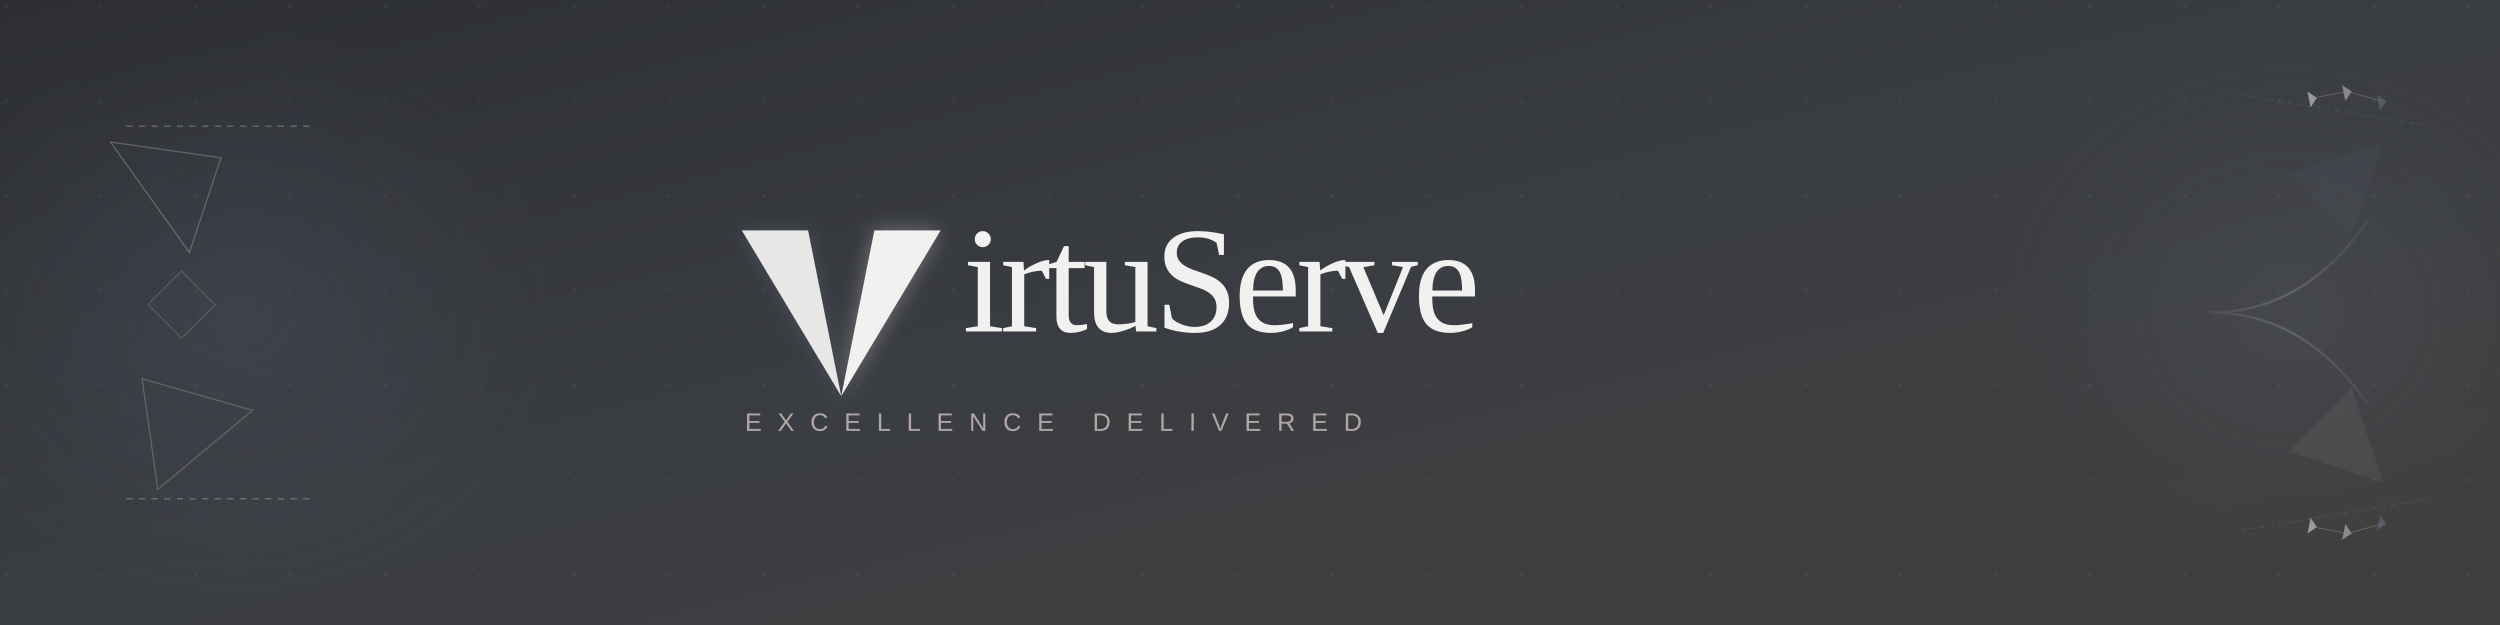
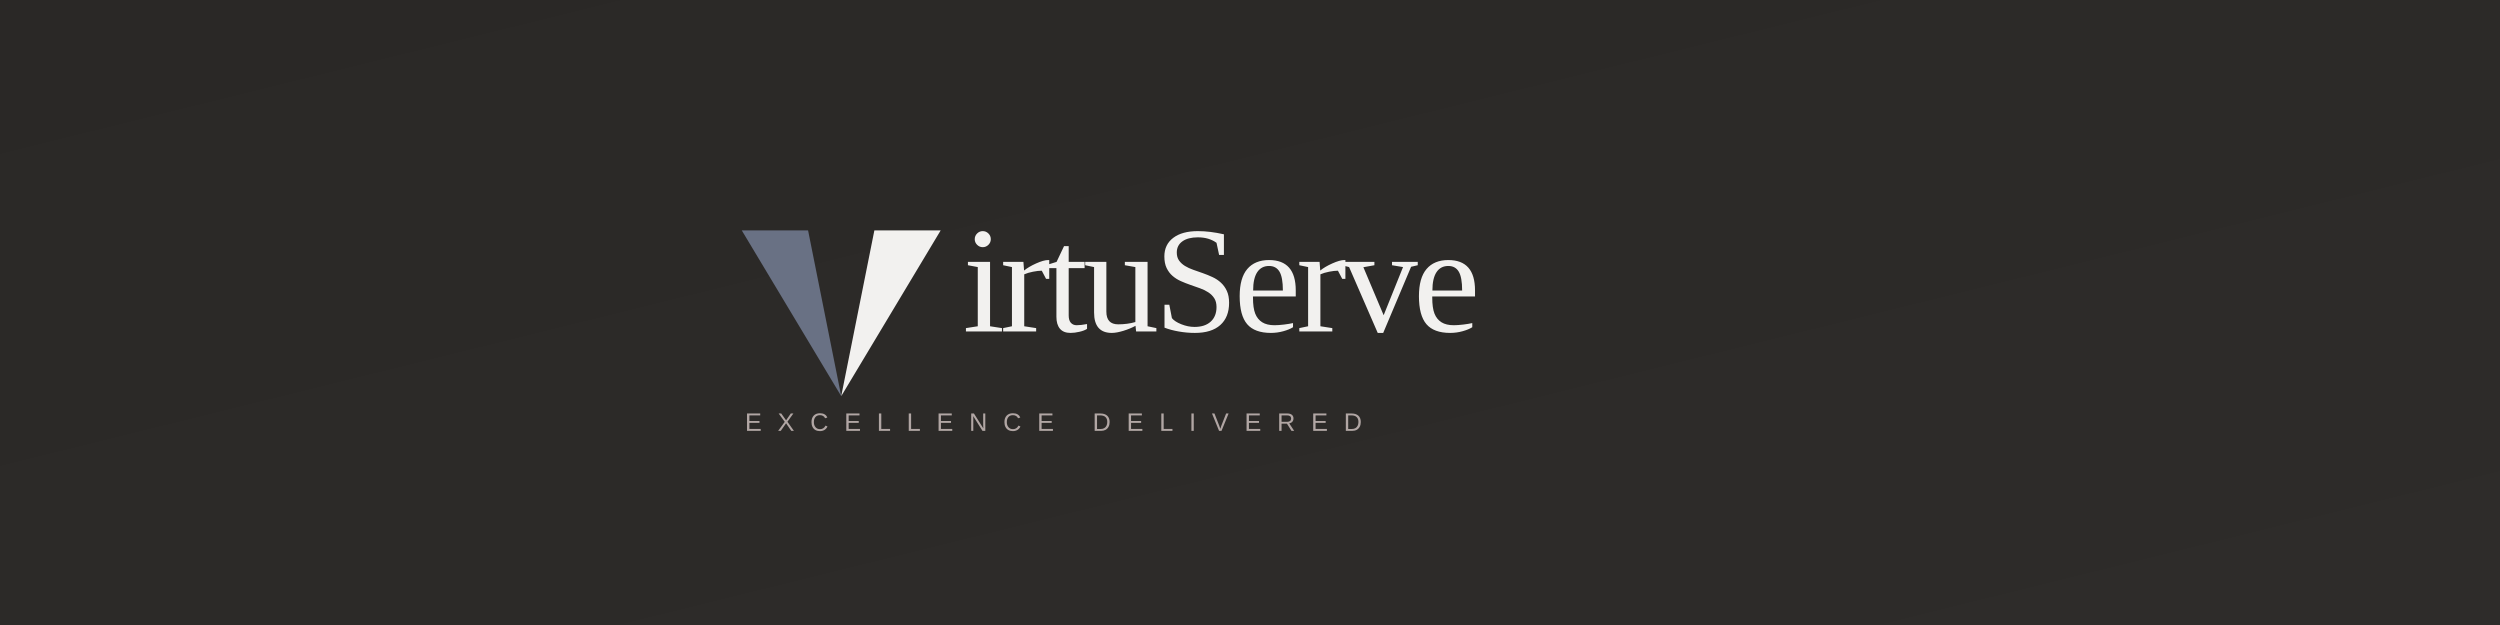
<svg xmlns="http://www.w3.org/2000/svg" width="1584" height="396" viewBox="0 0 1584 396">
  <defs>
    <linearGradient id="darkBg" x1="0%" y1="0%" x2="100%" y2="100%">
-       <stop offset="0%" style="stop-color:#2C2E33;stop-opacity:1" />
-       <stop offset="50%" style="stop-color:#3A3D42;stop-opacity:1" />
-       <stop offset="100%" style="stop-color:#413F3D;stop-opacity:1" />
+       <stop offset="0%" style="stop-color:#2A2826;stop-opacity:1" />
+       <stop offset="50%" style="stop-color:#2C2A28;stop-opacity:1" />
+       <stop offset="100%" style="stop-color:#2E2C2A;stop-opacity:1" />
    </linearGradient>
-     <pattern id="shimmer" x="0" y="0" width="60" height="60" patternUnits="userSpaceOnUse">
-       <rect x="3" y="3" width="2" height="2" fill="#F2F1EF" opacity="0.05" />
-     </pattern>
    <linearGradient id="luminous" x1="0%" y1="0%" x2="100%" y2="0%">
      <stop offset="0%" style="stop-color:#697184;stop-opacity:0.8" />
      <stop offset="50%" style="stop-color:#D8CFD0;stop-opacity:0.8" />
      <stop offset="100%" style="stop-color:#697184;stop-opacity:0.8" />
    </linearGradient>
-     <radialGradient id="glow">
-       <stop offset="0%" style="stop-color:#697184;stop-opacity:0.3" />
-       <stop offset="100%" style="stop-color:#697184;stop-opacity:0" />
-     </radialGradient>
  </defs>
  <rect width="1584" height="396" fill="url(#darkBg)" />
-   <rect width="1584" height="396" fill="url(#shimmer)" />
-   <g opacity="0.6">
-     <ellipse cx="150" cy="198" rx="200" ry="180" fill="url(#glow)" />
-     <ellipse cx="1450" cy="198" rx="180" ry="160" fill="url(#glow)" />
-   </g>
-   <g opacity="0.25">
-     <path d="M70 90 L140 100 L120 160 Z" fill="none" stroke="#F2F1EF" stroke-width="0.8" />
-     <path d="M90 240 L160 260 L100 310 Z" fill="none" stroke="#D8CFD0" stroke-width="0.8" />
-     <line x1="80" y1="80" x2="200" y2="80" stroke="#F2F1EF" stroke-width="1" stroke-dasharray="4,4" />
-     <line x1="80" y1="316" x2="200" y2="316" stroke="#F2F1EF" stroke-width="1" stroke-dasharray="4,4" />
-     <rect x="100" y="178" width="30" height="30" fill="none" stroke="#D8CFD0" stroke-width="0.6" transform="rotate(45 115 193)" />
-     <path d="M1450 110 L1510 90 L1490 150 Z" fill="#697184" opacity="0.3" />
-     <path d="M1450 286 L1510 306 L1490 246 Z" fill="#D8CFD0" opacity="0.25" />
-     <path d="M1400 198 Q1460 198 1500 140" stroke="url(#luminous)" stroke-width="1.5" fill="none" />
-     <path d="M1400 198 Q1460 198 1500 256" stroke="url(#luminous)" stroke-width="1.5" fill="none" />
-     <line x1="1420" y1="60" x2="1540" y2="80" stroke="#697184" stroke-width="0.8" stroke-dasharray="3,3" />
-     <line x1="1420" y1="336" x2="1540" y2="316" stroke="#697184" stroke-width="0.8" stroke-dasharray="3,3" />
-   </g>
  <g transform="translate(470, 198)">
    <g transform="translate(0, -52)">
-       <g opacity="0.4">
-         <g transform="scale(2.1)">
-           <path d="M0 0 L20 0 L30 50 Z" fill="#697184" filter="blur(3px)" />
-           <path d="M40 0 L60 0 L30 50 Z" fill="#D8CFD0" filter="blur(3px)" />
-         </g>
-       </g>
      <g transform="scale(2.1)">
-         <path d="M0 0 L20 0 L30 50 Z" fill="#E8E7E5" />
+         <path d="M0 0 L20 0 L30 50 Z" fill="#697184" />
        <path d="M40 0 L60 0 L30 50 Z" fill="#F2F1EF" />
      </g>
    </g>
    <text x="140" y="12" font-family="Georgia, 'Times New Roman', serif" font-size="96" font-weight="400" fill="#F2F1EF" letter-spacing="-3">irtuServe</text>
    <line x1="0" y1="42" x2="320" y2="42" stroke="url(#luminous)" stroke-width="2" opacity="0.7" />
    <text x="2" y="75" font-family="Arial, 'Helvetica Neue', sans-serif" font-size="16" font-weight="300" fill="#B1A6A4" letter-spacing="10">EXCELLENCE DELIVERED</text>
  </g>
-   <g opacity="0.5">
-     <path d="M1462 58 L1468 62 L1464 68 Z" fill="#F2F1EF" />
-     <path d="M1484 54 L1490 58 L1486 64 Z" fill="#D8CFD0" />
-     <path d="M1506 60 L1512 64 L1508 70 Z" fill="#697184" />
-     <line x1="1466" y1="62" x2="1487" y2="58" stroke="#D8CFD0" stroke-width="0.5" opacity="0.6" />
-     <line x1="1487" y1="58" x2="1509" y2="64" stroke="#D8CFD0" stroke-width="0.5" opacity="0.6" />
-     <path d="M1462 338 L1468 334 L1464 328 Z" fill="#F2F1EF" />
-     <path d="M1484 342 L1490 338 L1486 332 Z" fill="#D8CFD0" />
-     <path d="M1506 336 L1512 332 L1508 326 Z" fill="#697184" />
-     <line x1="1466" y1="334" x2="1487" y2="338" stroke="#D8CFD0" stroke-width="0.5" opacity="0.6" />
-     <line x1="1487" y1="338" x2="1509" y2="332" stroke="#D8CFD0" stroke-width="0.5" opacity="0.6" />
-   </g>
</svg>
